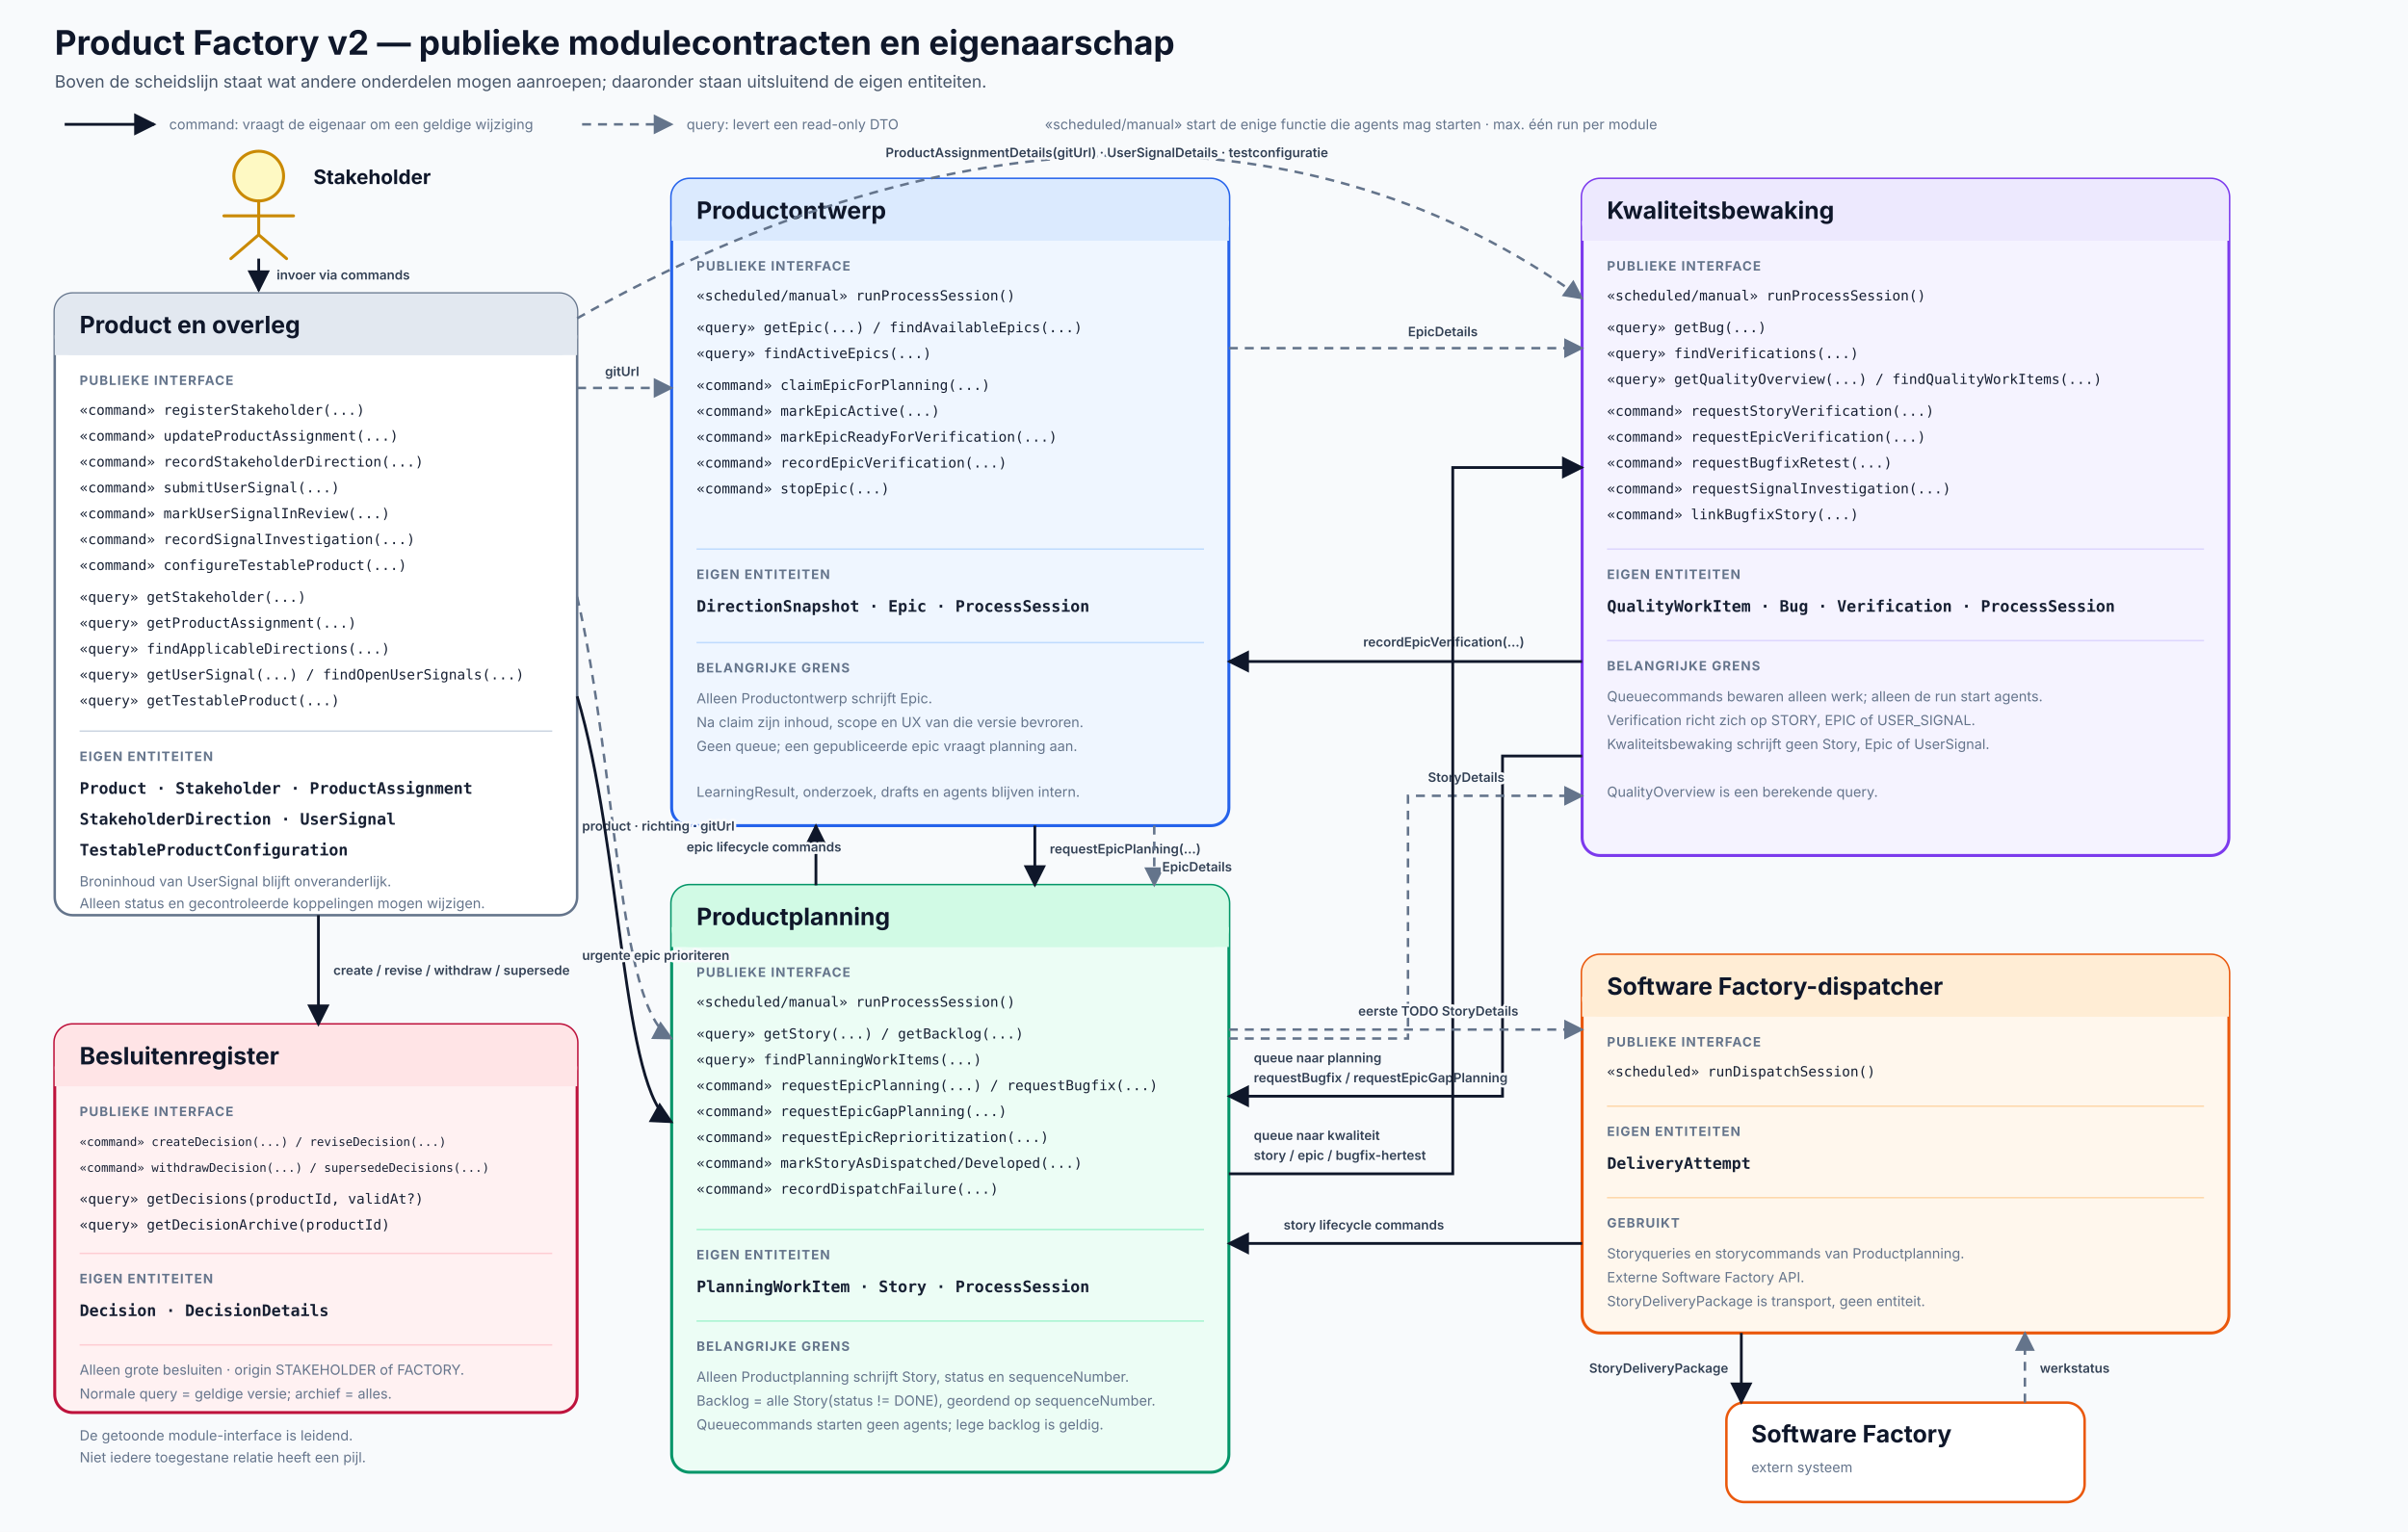
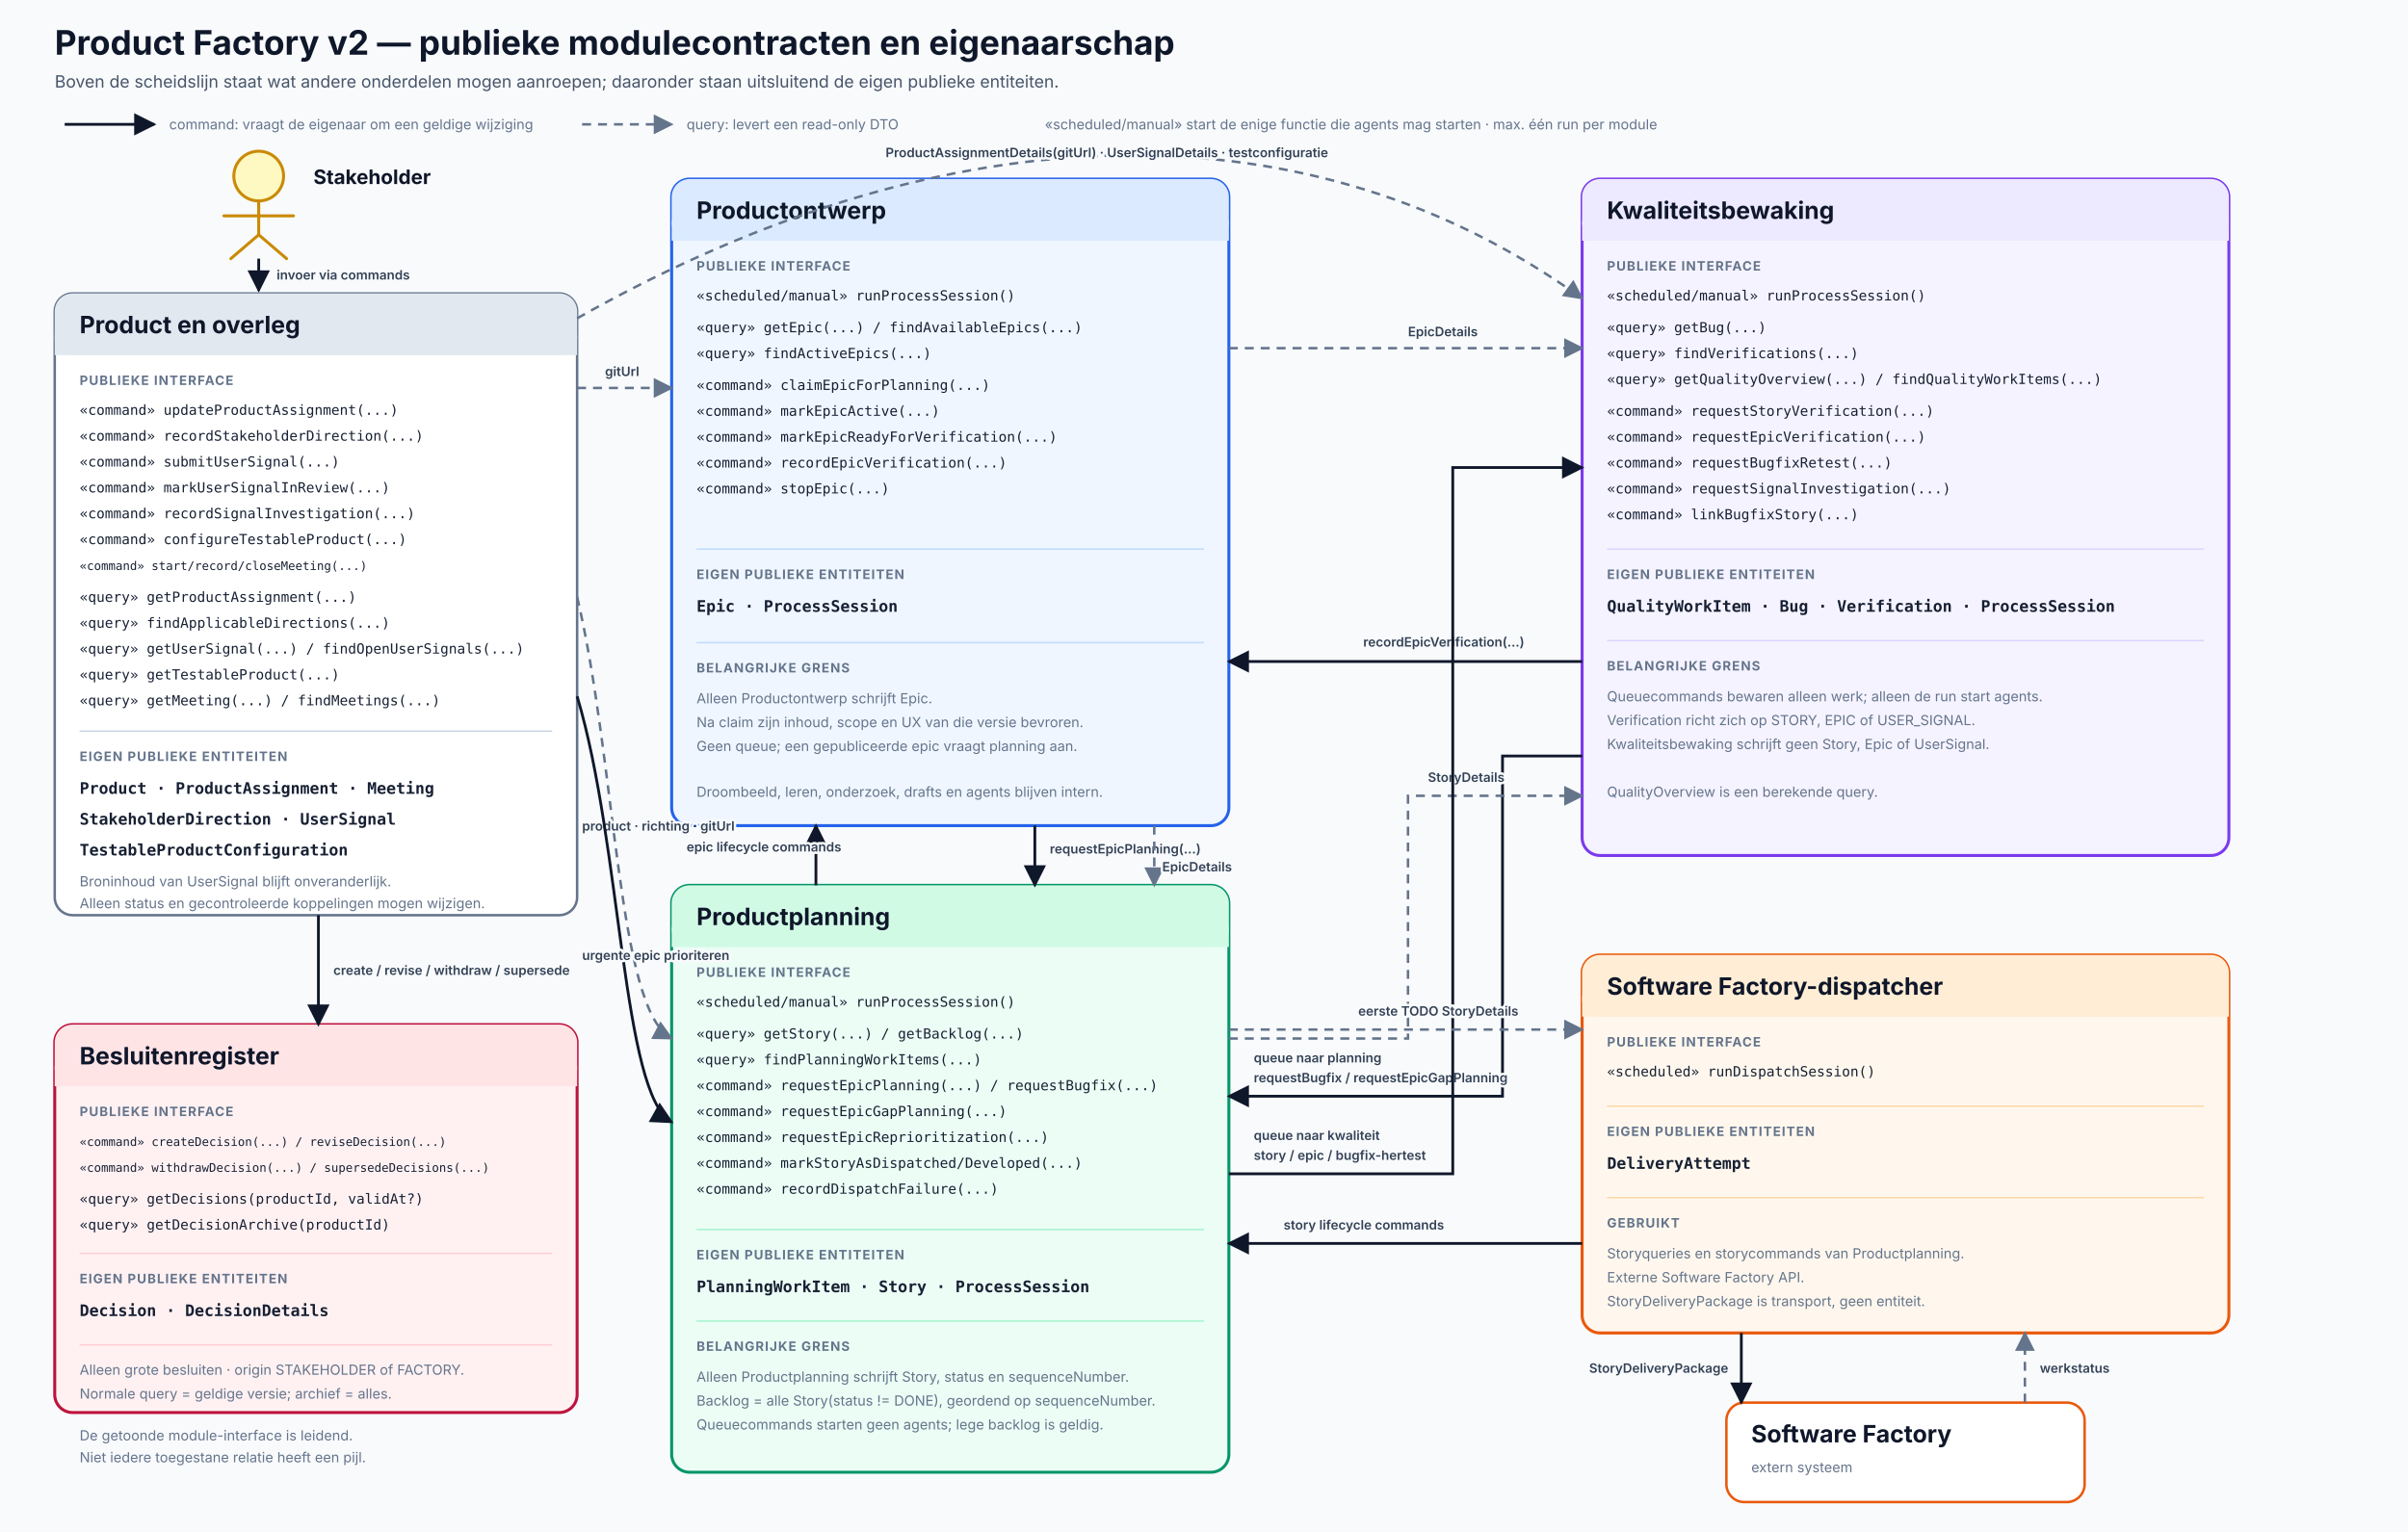
<svg xmlns="http://www.w3.org/2000/svg" width="2420" height="1540" viewBox="0 0 2420 1540" role="img" aria-labelledby="title desc">
  <defs>
    <marker id="commandArrow" viewBox="0 0 10 10" refX="9" refY="5" markerWidth="8" markerHeight="8" orient="auto">
      <path d="M0 0 L10 5 L0 10 Z" fill="#0f172a" />
    </marker>
    <marker id="queryArrow" viewBox="0 0 10 10" refX="9" refY="5" markerWidth="8" markerHeight="8" orient="auto">
      <path d="M0 0 L10 5 L0 10 Z" fill="#64748b" />
    </marker>
    <style>
      .title { font: 700 34px Inter, Arial, sans-serif; fill: #0f172a; }
      .subtitle { font: 400 17px Inter, Arial, sans-serif; fill: #475569; }
      .module-title { font: 700 24px Inter, Arial, sans-serif; fill: #0f172a; }
      .section-title { font: 700 13px Inter, Arial, sans-serif; letter-spacing: 1px; fill: #64748b; }
      .api { font: 500 14px ui-monospace, SFMono-Regular, Menlo, monospace; fill: #172033; }
      .entity { font: 600 16px ui-monospace, SFMono-Regular, Menlo, monospace; fill: #172033; }
      .note { font: 400 14px Inter, Arial, sans-serif; fill: #64748b; }
      .flow { font: 600 13px Inter, Arial, sans-serif; fill: #334155; paint-order: stroke; stroke: #f8fafc; stroke-width: 5px; stroke-linejoin: round; }
      .command { fill: none; stroke: #0f172a; stroke-width: 2.8; marker-end: url(#commandArrow); }
      .query { fill: none; stroke: #64748b; stroke-width: 2.5; stroke-dasharray: 9 7; marker-end: url(#queryArrow); }
      .divider { stroke-width: 1.5; }
    </style>
  </defs>
  <rect width="2420" height="1540" fill="#f8fafc" />
  <text x="55" y="55" class="title">Product Factory v2 — publieke modulecontracten en eigenaarschap</text>
-   <text x="55" y="88" class="subtitle">Boven de scheidslijn staat wat andere onderdelen mogen aanroepen; daaronder staan uitsluitend de eigen entiteiten.</text>
+   <text x="55" y="88" class="subtitle">Boven de scheidslijn staat wat andere onderdelen mogen aanroepen; daaronder staan uitsluitend de eigen publieke entiteiten.</text>
  <path d="M65 125 H155" class="command" />
  <text x="170" y="130" class="note">command: vraagt de eigenaar om een geldige wijziging</text>
  <path d="M585 125 H675" class="query" />
  <text x="690" y="130" class="note">query: levert een read-only DTO</text>
  <text x="1050" y="130" class="note">«scheduled/manual» start de enige functie die agents mag starten · max. één run per module</text>
  <circle cx="260" cy="177" r="25" fill="#fef9c3" stroke="#ca8a04" stroke-width="3" />
  <path d="M260 202 V236 M225 217 H295 M260 236 L232 260 M260 236 L288 260" fill="none" stroke="#ca8a04" stroke-width="3" stroke-linecap="round" />
  <text x="315" y="185" class="module-title" style="font-size:20px">Stakeholder</text>
  <path d="M260 260 V292" class="command" />
  <text x="278" y="281" class="flow">invoer via commands</text>
  <rect x="55" y="295" width="525" height="625" rx="18" fill="#ffffff" stroke="#64748b" stroke-width="2.5" />
  <rect x="55" y="295" width="525" height="62" rx="18" fill="#e2e8f0" />
  <path d="M55 337 V357 H580 V337" fill="#e2e8f0" />
  <text x="80" y="335" class="module-title">Product en overleg</text>
  <text x="80" y="387" class="section-title">PUBLIEKE INTERFACE</text>
-   <text x="80" y="417" class="api">«command» registerStakeholder(...)</text>
-   <text x="80" y="443" class="api">«command» updateProductAssignment(...)</text>
-   <text x="80" y="469" class="api">«command» recordStakeholderDirection(...)</text>
-   <text x="80" y="495" class="api">«command» submitUserSignal(...)</text>
-   <text x="80" y="521" class="api">«command» markUserSignalInReview(...)</text>
-   <text x="80" y="547" class="api">«command» recordSignalInvestigation(...)</text>
-   <text x="80" y="573" class="api">«command» configureTestableProduct(...)</text>
-   <text x="80" y="605" class="api">«query» getStakeholder(...)</text>
-   <text x="80" y="631" class="api">«query» getProductAssignment(...)</text>
-   <text x="80" y="657" class="api">«query» findApplicableDirections(...)</text>
-   <text x="80" y="683" class="api">«query» getUserSignal(...) / findOpenUserSignals(...)</text>
-   <text x="80" y="709" class="api">«query» getTestableProduct(...)</text>
+   <text x="80" y="417" class="api">«command» updateProductAssignment(...)</text>
+   <text x="80" y="443" class="api">«command» recordStakeholderDirection(...)</text>
+   <text x="80" y="469" class="api">«command» submitUserSignal(...)</text>
+   <text x="80" y="495" class="api">«command» markUserSignalInReview(...)</text>
+   <text x="80" y="521" class="api">«command» recordSignalInvestigation(...)</text>
+   <text x="80" y="547" class="api">«command» configureTestableProduct(...)</text>
+   <text x="80" y="573" class="api" style="font-size:12px">«command» start/record/closeMeeting(...)</text>
+   <text x="80" y="605" class="api">«query» getProductAssignment(...)</text>
+   <text x="80" y="631" class="api">«query» findApplicableDirections(...)</text>
+   <text x="80" y="657" class="api">«query» getUserSignal(...) / findOpenUserSignals(...)</text>
+   <text x="80" y="683" class="api">«query» getTestableProduct(...)</text>
+   <text x="80" y="709" class="api">«query» getMeeting(...) / findMeetings(...)</text>
  <line x1="80" y1="735" x2="555" y2="735" class="divider" stroke="#cbd5e1" />
-   <text x="80" y="765" class="section-title">EIGEN ENTITEITEN</text>
-   <text x="80" y="798" class="entity">Product · Stakeholder · ProductAssignment</text>
+   <text x="80" y="765" class="section-title">EIGEN PUBLIEKE ENTITEITEN</text>
+   <text x="80" y="798" class="entity">Product · ProductAssignment · Meeting</text>
  <text x="80" y="829" class="entity">StakeholderDirection · UserSignal</text>
  <text x="80" y="860" class="entity">TestableProductConfiguration</text>
  <text x="80" y="891" class="note">Broninhoud van UserSignal blijft onveranderlijk.</text>
  <text x="80" y="913" class="note">Alleen status en gecontroleerde koppelingen mogen wijzigen.</text>
  <rect x="675" y="180" width="560" height="650" rx="18" fill="#eff6ff" stroke="#2563eb" stroke-width="3" />
  <rect x="675" y="180" width="560" height="62" rx="18" fill="#dbeafe" />
  <path d="M675 222 V242 H1235 V222" fill="#dbeafe" />
  <text x="700" y="220" class="module-title">Productontwerp</text>
  <text x="700" y="272" class="section-title">PUBLIEKE INTERFACE</text>
  <text x="700" y="302" class="api">«scheduled/manual» runProcessSession()</text>
  <text x="700" y="334" class="api">«query» getEpic(...) / findAvailableEpics(...)</text>
  <text x="700" y="360" class="api">«query» findActiveEpics(...)</text>
  <text x="700" y="392" class="api">«command» claimEpicForPlanning(...)</text>
  <text x="700" y="418" class="api">«command» markEpicActive(...)</text>
  <text x="700" y="444" class="api">«command» markEpicReadyForVerification(...)</text>
  <text x="700" y="470" class="api">«command» recordEpicVerification(...)</text>
  <text x="700" y="496" class="api">«command» stopEpic(...)</text>
  <line x1="700" y1="552" x2="1210" y2="552" class="divider" stroke="#bfdbfe" />
-   <text x="700" y="582" class="section-title">EIGEN ENTITEITEN</text>
-   <text x="700" y="615" class="entity">DirectionSnapshot · Epic · ProcessSession</text>
+   <text x="700" y="582" class="section-title">EIGEN PUBLIEKE ENTITEITEN</text>
+   <text x="700" y="615" class="entity">Epic · ProcessSession</text>
  <line x1="700" y1="646" x2="1210" y2="646" class="divider" stroke="#bfdbfe" />
  <text x="700" y="676" class="section-title">BELANGRIJKE GRENS</text>
  <text x="700" y="707" class="note">Alleen Productontwerp schrijft Epic.</text>
  <text x="700" y="731" class="note">Na claim zijn inhoud, scope en UX van die versie bevroren.</text>
  <text x="700" y="755" class="note">Geen queue; een gepubliceerde epic vraagt planning aan.</text>
-   <text x="700" y="801" class="note">LearningResult, onderzoek, drafts en agents blijven intern.</text>
+   <text x="700" y="801" class="note">Droombeeld, leren, onderzoek, drafts en agents blijven intern.</text>
  <rect x="675" y="890" width="560" height="590" rx="18" fill="#ecfdf5" stroke="#059669" stroke-width="3" />
  <rect x="675" y="890" width="560" height="62" rx="18" fill="#d1fae5" />
  <path d="M675 932 V952 H1235 V932" fill="#d1fae5" />
  <text x="700" y="930" class="module-title">Productplanning</text>
  <text x="700" y="982" class="section-title">PUBLIEKE INTERFACE</text>
  <text x="700" y="1012" class="api">«scheduled/manual» runProcessSession()</text>
  <text x="700" y="1044" class="api">«query» getStory(...) / getBacklog(...)</text>
  <text x="700" y="1070" class="api">«query» findPlanningWorkItems(...)</text>
  <text x="700" y="1096" class="api">«command» requestEpicPlanning(...) / requestBugfix(...)</text>
  <text x="700" y="1122" class="api">«command» requestEpicGapPlanning(...)</text>
  <text x="700" y="1148" class="api">«command» requestEpicReprioritization(...)</text>
  <text x="700" y="1174" class="api">«command» markStoryAsDispatched/Developed(...)</text>
  <text x="700" y="1200" class="api">«command» recordDispatchFailure(...)</text>
  <line x1="700" y1="1236" x2="1210" y2="1236" class="divider" stroke="#a7f3d0" />
-   <text x="700" y="1266" class="section-title">EIGEN ENTITEITEN</text>
+   <text x="700" y="1266" class="section-title">EIGEN PUBLIEKE ENTITEITEN</text>
  <text x="700" y="1299" class="entity">PlanningWorkItem · Story · ProcessSession</text>
  <line x1="700" y1="1328" x2="1210" y2="1328" class="divider" stroke="#a7f3d0" />
  <text x="700" y="1358" class="section-title">BELANGRIJKE GRENS</text>
  <text x="700" y="1389" class="note">Alleen Productplanning schrijft Story, status en sequenceNumber.</text>
  <text x="700" y="1413" class="note">Backlog = alle Story(status != DONE), geordend op sequenceNumber.</text>
  <text x="700" y="1437" class="note">Queuecommands starten geen agents; lege backlog is geldig.</text>
  <g transform="translate(220 0)">
    <rect x="1370" y="180" width="650" height="680" rx="18" fill="#f5f3ff" stroke="#7c3aed" stroke-width="3" />
    <rect x="1370" y="180" width="650" height="62" rx="18" fill="#ede9fe" />
    <path d="M1370 222 V242 H2020 V222" fill="#ede9fe" />
    <text x="1395" y="220" class="module-title">Kwaliteitsbewaking</text>
    <text x="1395" y="272" class="section-title">PUBLIEKE INTERFACE</text>
    <text x="1395" y="302" class="api">«scheduled/manual» runProcessSession()</text>
    <text x="1395" y="334" class="api">«query» getBug(...)</text>
    <text x="1395" y="360" class="api">«query» findVerifications(...)</text>
    <text x="1395" y="386" class="api">«query» getQualityOverview(...) / findQualityWorkItems(...)</text>
    <text x="1395" y="418" class="api">«command» requestStoryVerification(...)</text>
    <text x="1395" y="444" class="api">«command» requestEpicVerification(...)</text>
    <text x="1395" y="470" class="api">«command» requestBugfixRetest(...)</text>
    <text x="1395" y="496" class="api">«command» requestSignalInvestigation(...)</text>
    <text x="1395" y="522" class="api">«command» linkBugfixStory(...)</text>
    <line x1="1395" y1="552" x2="1995" y2="552" class="divider" stroke="#ddd6fe" />
-     <text x="1395" y="582" class="section-title">EIGEN ENTITEITEN</text>
+     <text x="1395" y="582" class="section-title">EIGEN PUBLIEKE ENTITEITEN</text>
    <text x="1395" y="615" class="entity">QualityWorkItem · Bug · Verification · ProcessSession</text>
    <line x1="1395" y1="644" x2="1995" y2="644" class="divider" stroke="#ddd6fe" />
    <text x="1395" y="674" class="section-title">BELANGRIJKE GRENS</text>
    <text x="1395" y="705" class="note">Queuecommands bewaren alleen werk; alleen de run start agents.</text>
    <text x="1395" y="729" class="note">Verification richt zich op STORY, EPIC of USER_SIGNAL.</text>
    <text x="1395" y="753" class="note">Kwaliteitsbewaking schrijft geen Story, Epic of UserSignal.</text>
    <text x="1395" y="801" class="note">QualityOverview is een berekende query.</text>
  </g>
  <rect x="55" y="1030" width="525" height="390" rx="18" fill="#fff1f2" stroke="#be123c" stroke-width="3" />
  <rect x="55" y="1030" width="525" height="62" rx="18" fill="#ffe4e6" />
  <path d="M55 1072 V1092 H580 V1072" fill="#ffe4e6" />
  <text x="80" y="1070" class="module-title">Besluitenregister</text>
  <text x="80" y="1122" class="section-title">PUBLIEKE INTERFACE</text>
  <text x="80" y="1152" class="api" style="font-size:12px">«command» createDecision(...) / reviseDecision(...)</text>
  <text x="80" y="1178" class="api" style="font-size:12px">«command» withdrawDecision(...) / supersedeDecisions(...)</text>
  <text x="80" y="1210" class="api">«query» getDecisions(productId, validAt?)</text>
  <text x="80" y="1236" class="api">«query» getDecisionArchive(productId)</text>
  <line x1="80" y1="1260" x2="555" y2="1260" class="divider" stroke="#fecdd3" />
-   <text x="80" y="1290" class="section-title">EIGEN ENTITEITEN</text>
+   <text x="80" y="1290" class="section-title">EIGEN PUBLIEKE ENTITEITEN</text>
  <text x="80" y="1323" class="entity">Decision · DecisionDetails</text>
  <line x1="80" y1="1352" x2="555" y2="1352" class="divider" stroke="#fecdd3" />
  <text x="80" y="1382" class="note">Alleen grote besluiten · origin STAKEHOLDER of FACTORY.</text>
  <text x="80" y="1406" class="note">Normale query = geldige versie; archief = alles.</text>
  <g transform="translate(220 0)">
    <rect x="1370" y="960" width="650" height="380" rx="18" fill="#fff7ed" stroke="#ea580c" stroke-width="3" />
    <rect x="1370" y="960" width="650" height="62" rx="18" fill="#ffedd5" />
    <path d="M1370 1002 V1022 H2020 V1002" fill="#ffedd5" />
    <text x="1395" y="1000" class="module-title">Software Factory-dispatcher</text>
    <text x="1395" y="1052" class="section-title">PUBLIEKE INTERFACE</text>
    <text x="1395" y="1082" class="api">«scheduled» runDispatchSession()</text>
    <line x1="1395" y1="1112" x2="1995" y2="1112" class="divider" stroke="#fed7aa" />
-     <text x="1395" y="1142" class="section-title">EIGEN ENTITEITEN</text>
+     <text x="1395" y="1142" class="section-title">EIGEN PUBLIEKE ENTITEITEN</text>
    <text x="1395" y="1175" class="entity">DeliveryAttempt</text>
    <line x1="1395" y1="1204" x2="1995" y2="1204" class="divider" stroke="#fed7aa" />
    <text x="1395" y="1234" class="section-title">GEBRUIKT</text>
    <text x="1395" y="1265" class="note">Storyqueries en storycommands van Productplanning.</text>
    <text x="1395" y="1289" class="note">Externe Software Factory API.</text>
    <text x="1395" y="1313" class="note">StoryDeliveryPackage is transport, geen entiteit.</text>
  </g>
  <g transform="translate(220 0)">
    <rect x="1515" y="1410" width="360" height="100" rx="18" fill="#ffffff" stroke="#ea580c" stroke-width="2.5" />
    <text x="1540" y="1450" class="module-title">Software Factory</text>
    <text x="1540" y="1480" class="note">extern systeem</text>
  </g>
  <path d="M580 390 H675" class="query" />
  <text x="608" y="378" class="flow">gitUrl</text>
  <path d="M580 600 C620 770 620 1015 675 1044" class="query" />
  <text x="585" y="835" class="flow">product · richting · gitUrl</text>
  <path d="M580 700 C625 850 625 1100 675 1128" class="command" />
  <text x="585" y="965" class="flow">urgente epic prioriteren</text>
  <path d="M580 320 C960 105 1320 105 1590 300" class="query" />
  <text x="890" y="158" class="flow">ProductAssignmentDetails(gitUrl) · UserSignalDetails · testconfiguratie</text>
  <path d="M820 890 V830" class="command" />
  <text x="690" y="856" class="flow">epic lifecycle commands</text>
  <path d="M1040 830 V890" class="command" />
  <text x="1055" y="858" class="flow">requestEpicPlanning(...)</text>
  <path d="M1160 830 V890" class="query" />
  <text x="1168" y="876" class="flow">EpicDetails</text>
  <path d="M1235 350 H1590" class="query" />
  <text x="1415" y="338" class="flow">EpicDetails</text>
  <path d="M1590 665 H1235" class="command" />
  <text x="1370" y="650" class="flow">recordEpicVerification(...)</text>
  <path d="M1590 760 H1510 V1102 H1235" class="command" />
  <text x="1260" y="1068" class="flow">queue naar planning</text>
  <text x="1260" y="1088" class="flow">requestBugfix / requestEpicGapPlanning</text>
  <path d="M1235 1044 H1415 V800 H1590" class="query" />
  <text x="1435" y="786" class="flow">StoryDetails</text>
  <path d="M1235 1180 H1460 V470 H1590" class="command" />
  <text x="1260" y="1146" class="flow">queue naar kwaliteit</text>
  <text x="1260" y="1166" class="flow">story / epic / bugfix-hertest</text>
  <path d="M1590 1250 H1235" class="command" />
  <text x="1290" y="1236" class="flow">story lifecycle commands</text>
  <path d="M1235 1035 H1590" class="query" />
  <text x="1365" y="1021" class="flow">eerste TODO StoryDetails</text>
  <path d="M1750 1340 V1410" class="command" />
  <text x="1597" y="1380" class="flow">StoryDeliveryPackage</text>
  <path d="M2035 1410 V1340" class="query" />
  <text x="2050" y="1380" class="flow">werkstatus</text>
  <path d="M320 920 V1030" class="command" />
  <text x="335" y="980" class="flow">create / revise / withdraw / supersede</text>
  <text x="80" y="1448" class="note">De getoonde module-interface is leidend.</text>
  <text x="80" y="1470" class="note">Niet iedere toegestane relatie heeft een pijl.</text>
</svg>
